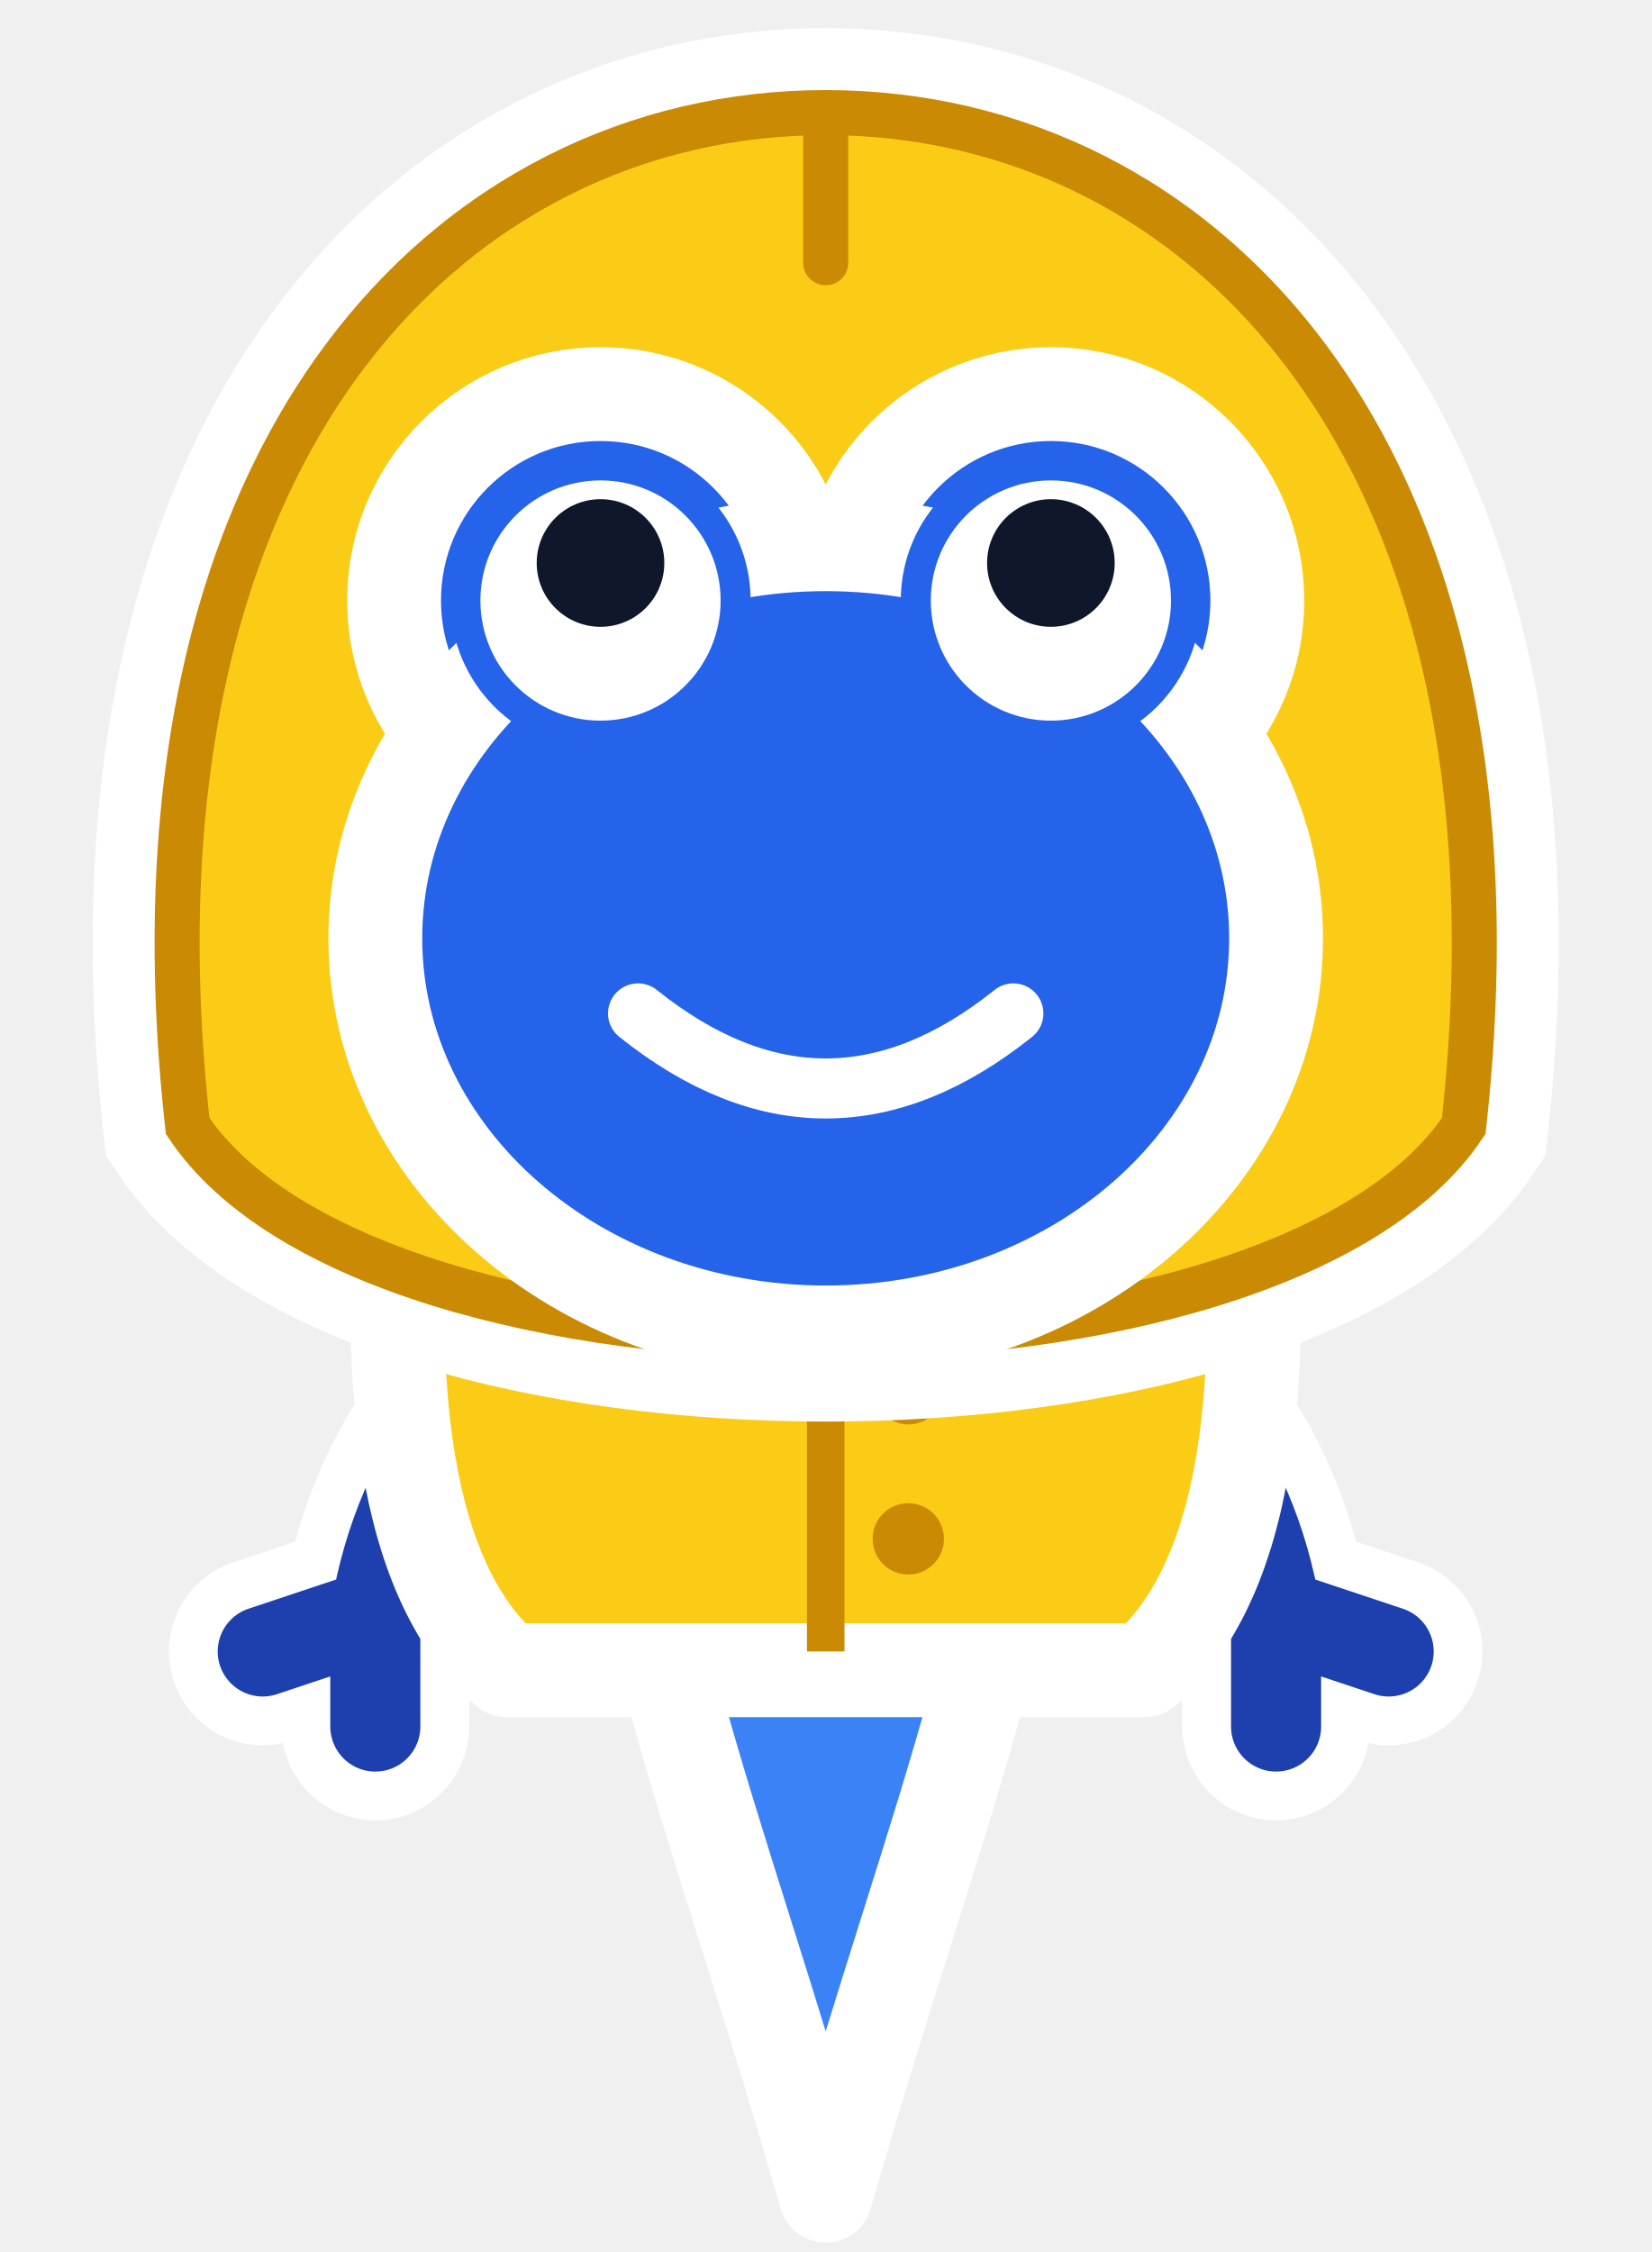
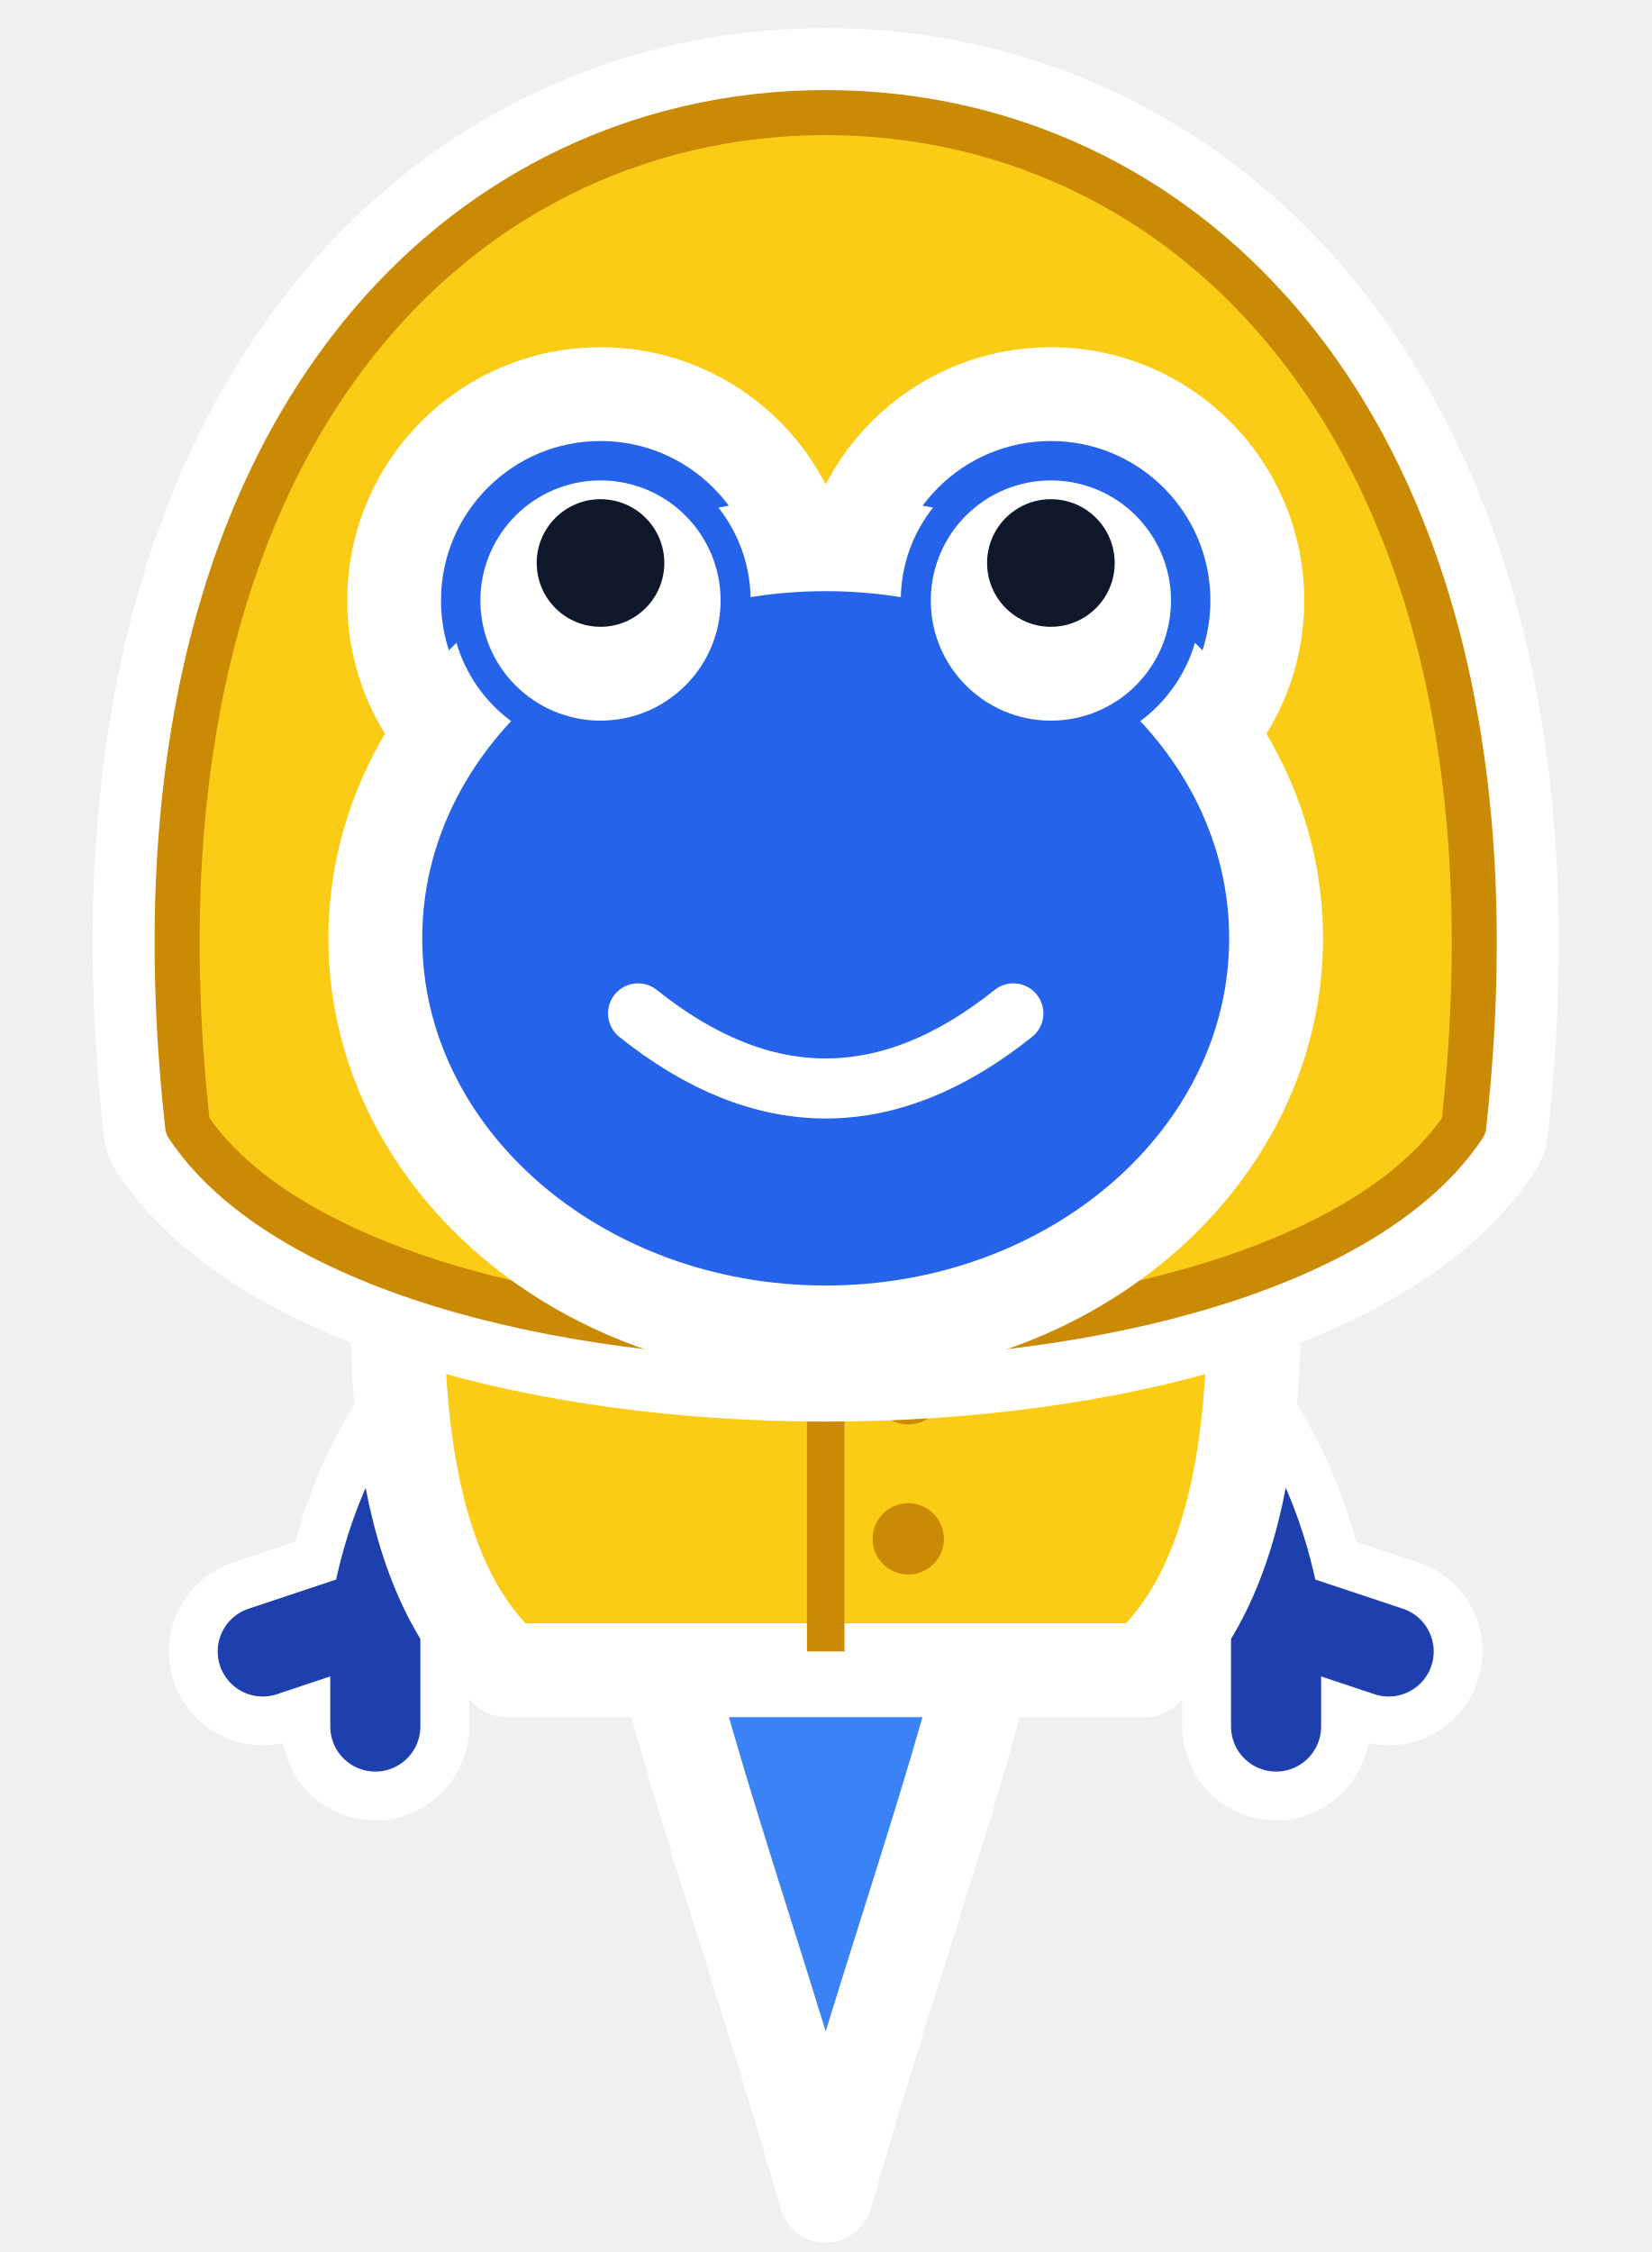
<svg xmlns="http://www.w3.org/2000/svg" viewBox="8 0 44 60">
  <path d="M25 34 Q19 37 18 43 M18 43 l-3 1 M18 43 l0 3 M35 34 Q41 37 42 43 M42 43 l3 1 M42 43 l0 3" fill="none" stroke="#fff" stroke-width="5" stroke-linecap="round" />
  <path d="M25 34 Q19 37 18 43 M18 43 l-3 1 M18 43 l0 3 M35 34 Q41 37 42 43 M42 43 l3 1 M42 43 l0 3" fill="none" stroke="#1E40AF" stroke-width="2.4" stroke-linecap="round" />
  <path d="M23.5 31 C24.5 43,27 48,30 58.5 C33 48,35.5 43,36.5 31 Z" fill="#3B82F6" stroke="#fff" stroke-width="2.5" stroke-linejoin="round" />
  <path d="M19 29 Q17.5 41 21.5 44.5 L38.5 44.5 Q42.5 41 41 29 Z" fill="#FACC15" stroke="#fff" stroke-width="2.5" stroke-linejoin="round" />
  <path d="M30 33 L30 44" stroke="#CA8A04" stroke-width="1" />
  <circle cx="32.2" cy="37" r="0.95" fill="#CA8A04" />
  <circle cx="32.2" cy="41" r="0.95" fill="#CA8A04" />
-   <path d="M13 30 C11 12,20 3,30 3 C40 3,49 12,47 30 C42 37.5,18 37.5,13 30 Z" fill="none" stroke="#fff" stroke-width="4.5" />
-   <path d="M13 30 C11 12,20 3,30 3 C40 3,49 12,47 30 C42 37.5,18 37.5,13 30 Z" fill="#FACC15" stroke="#CA8A04" stroke-width="1.2" />
-   <path d="M30 3 L30 7" stroke="#CA8A04" stroke-width="1.2" stroke-linecap="round" />
+   <path d="M13 30 C11 12,20 3,30 3 C40 3,49 12,47 30 C42 37.5,18 37.5,13 30 Z" fill="none" stroke="#fff" stroke-width="4.5" stroke-linejoin="round" />
+   <path d="M13 30 C11 12,20 3,30 3 C40 3,49 12,47 30 C42 37.5,18 37.5,13 30 Z" fill="#FACC15" stroke="#CA8A04" stroke-width="1.2" stroke-linejoin="round" />
  <circle cx="24" cy="16" r="5.5" fill="#2563EB" stroke="#fff" stroke-width="2.5" />
  <circle cx="36" cy="16" r="5.5" fill="#2563EB" stroke="#fff" stroke-width="2.5" />
  <ellipse cx="30" cy="25" rx="12" ry="10.5" fill="#2563EB" stroke="#fff" stroke-width="2.5" />
  <circle cx="24" cy="16" r="4" fill="#2563EB" />
  <circle cx="36" cy="16" r="4" fill="#2563EB" />
  <circle cx="24" cy="16" r="3.2" fill="#fff" />
  <circle cx="36" cy="16" r="3.2" fill="#fff" />
  <circle cx="24" cy="15" r="1.7" fill="#0F172A" />
  <circle cx="36" cy="15" r="1.7" fill="#0F172A" />
  <path d="M25 27 Q30 31 35 27" fill="none" stroke="#fff" stroke-width="1.6" stroke-linecap="round" />
</svg>
